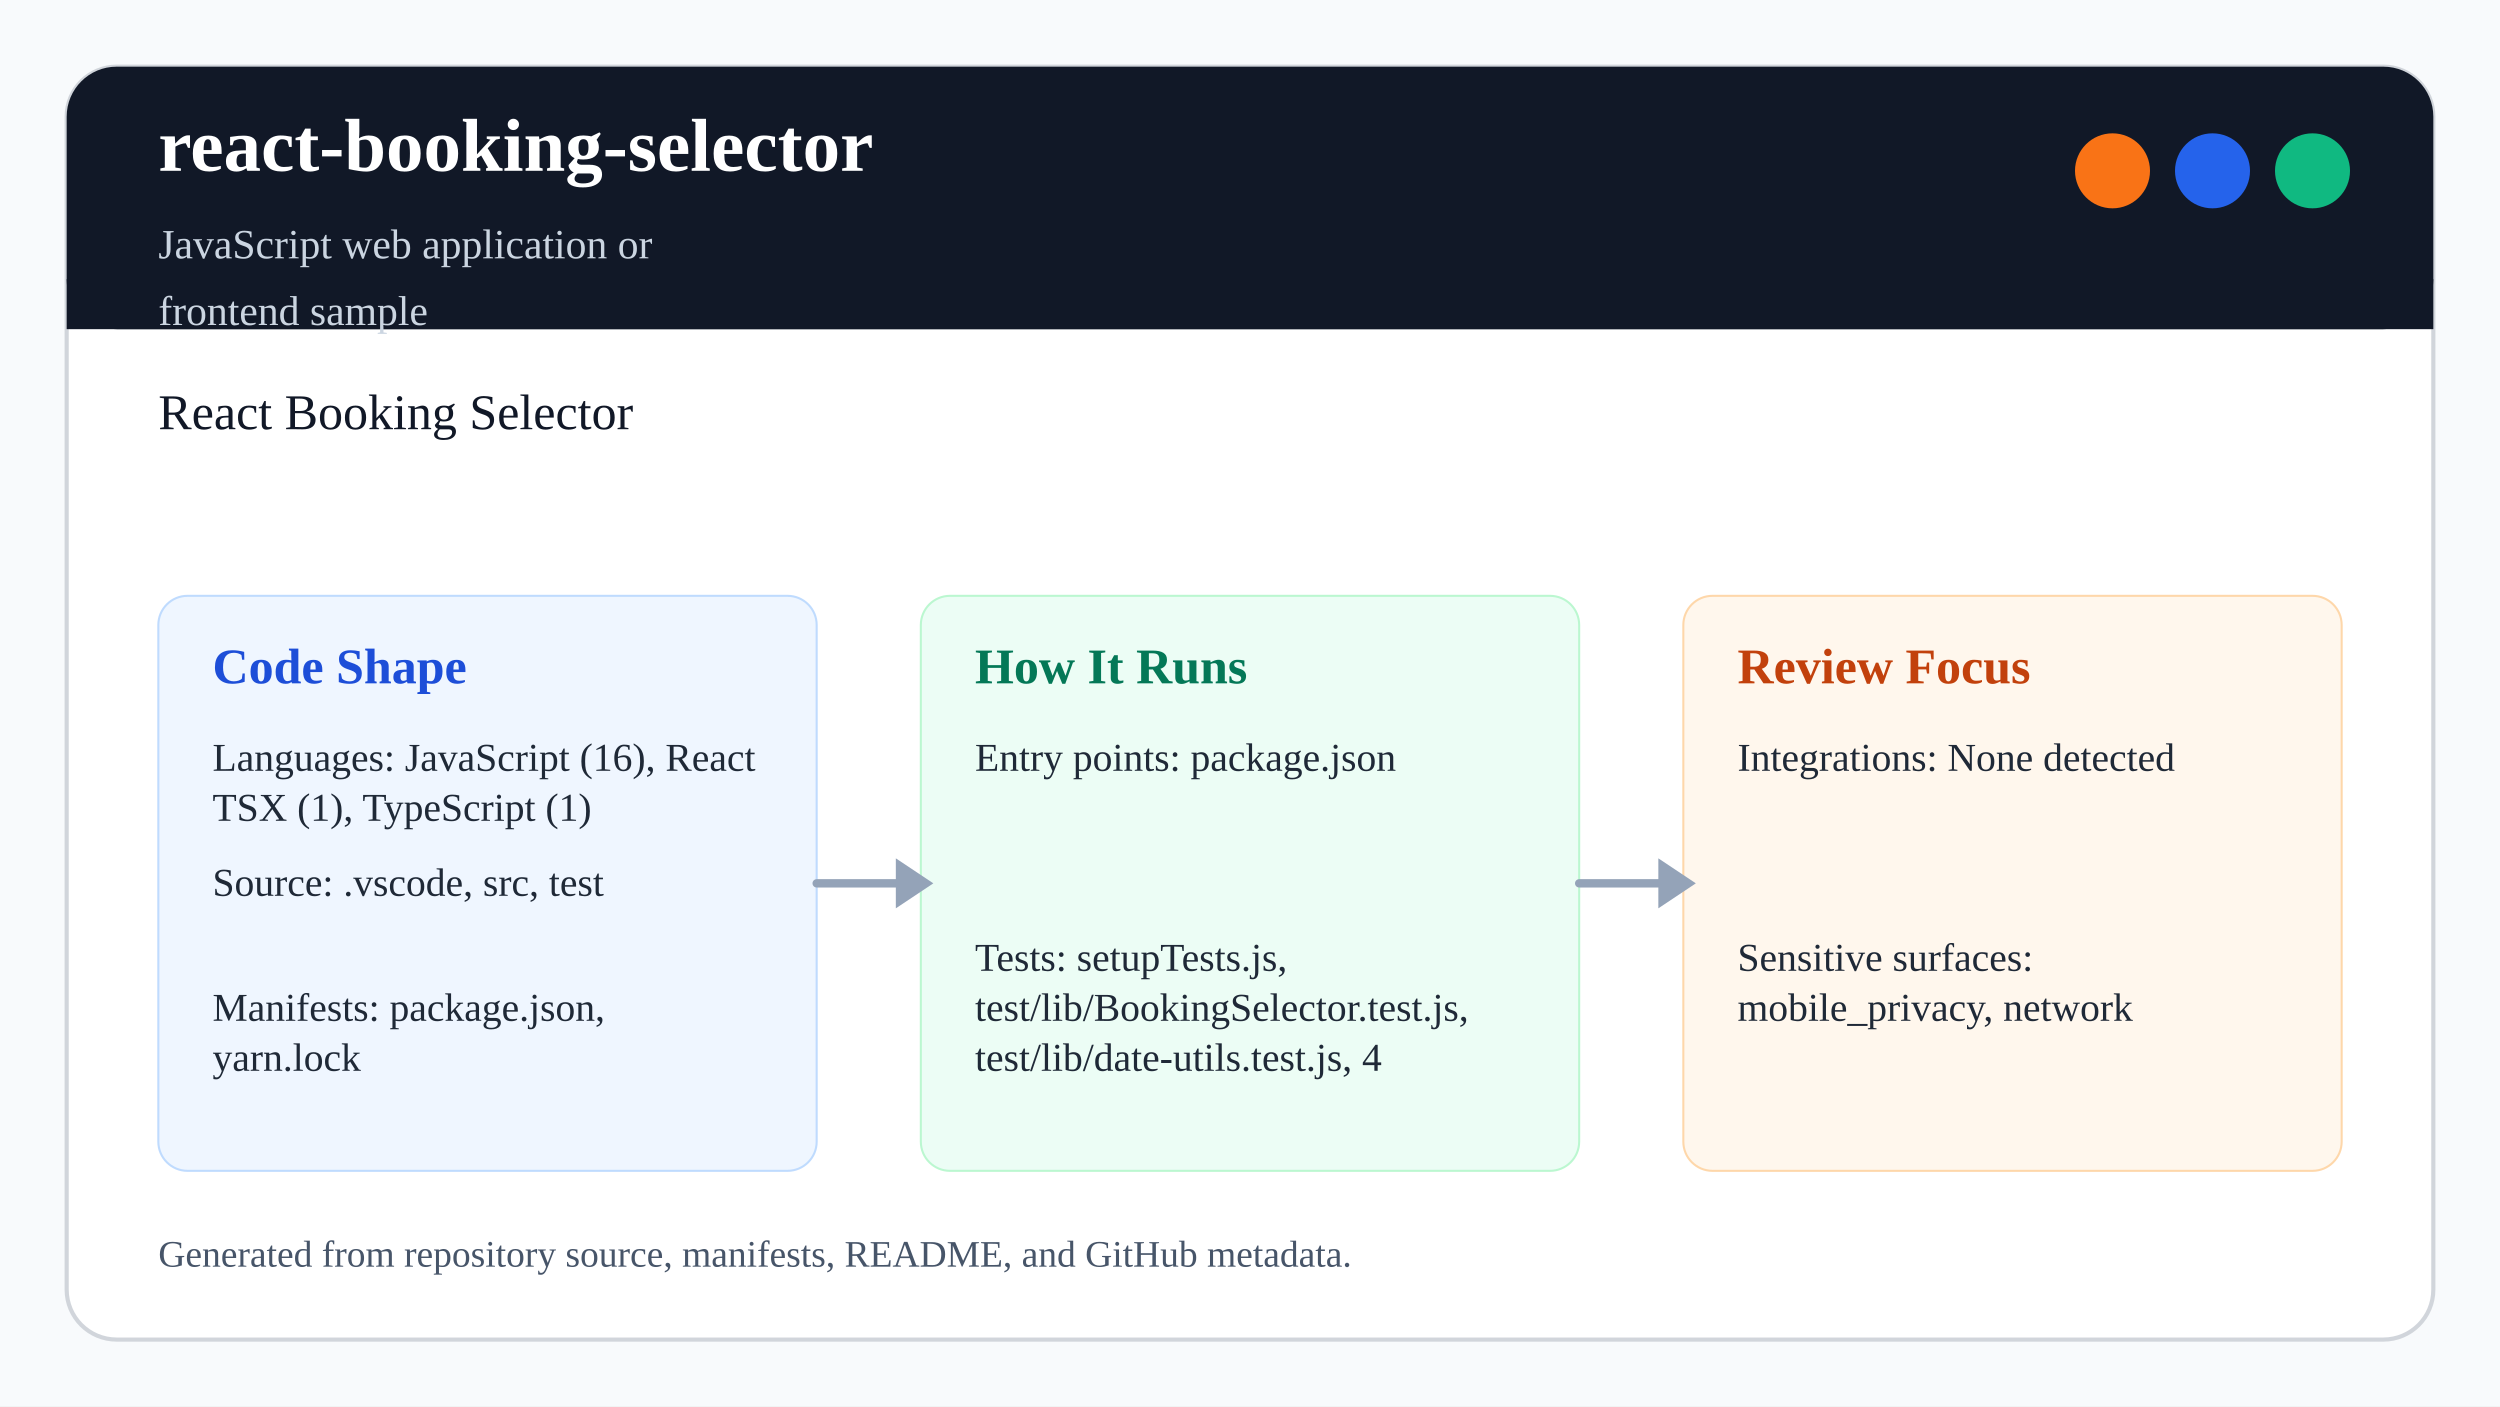
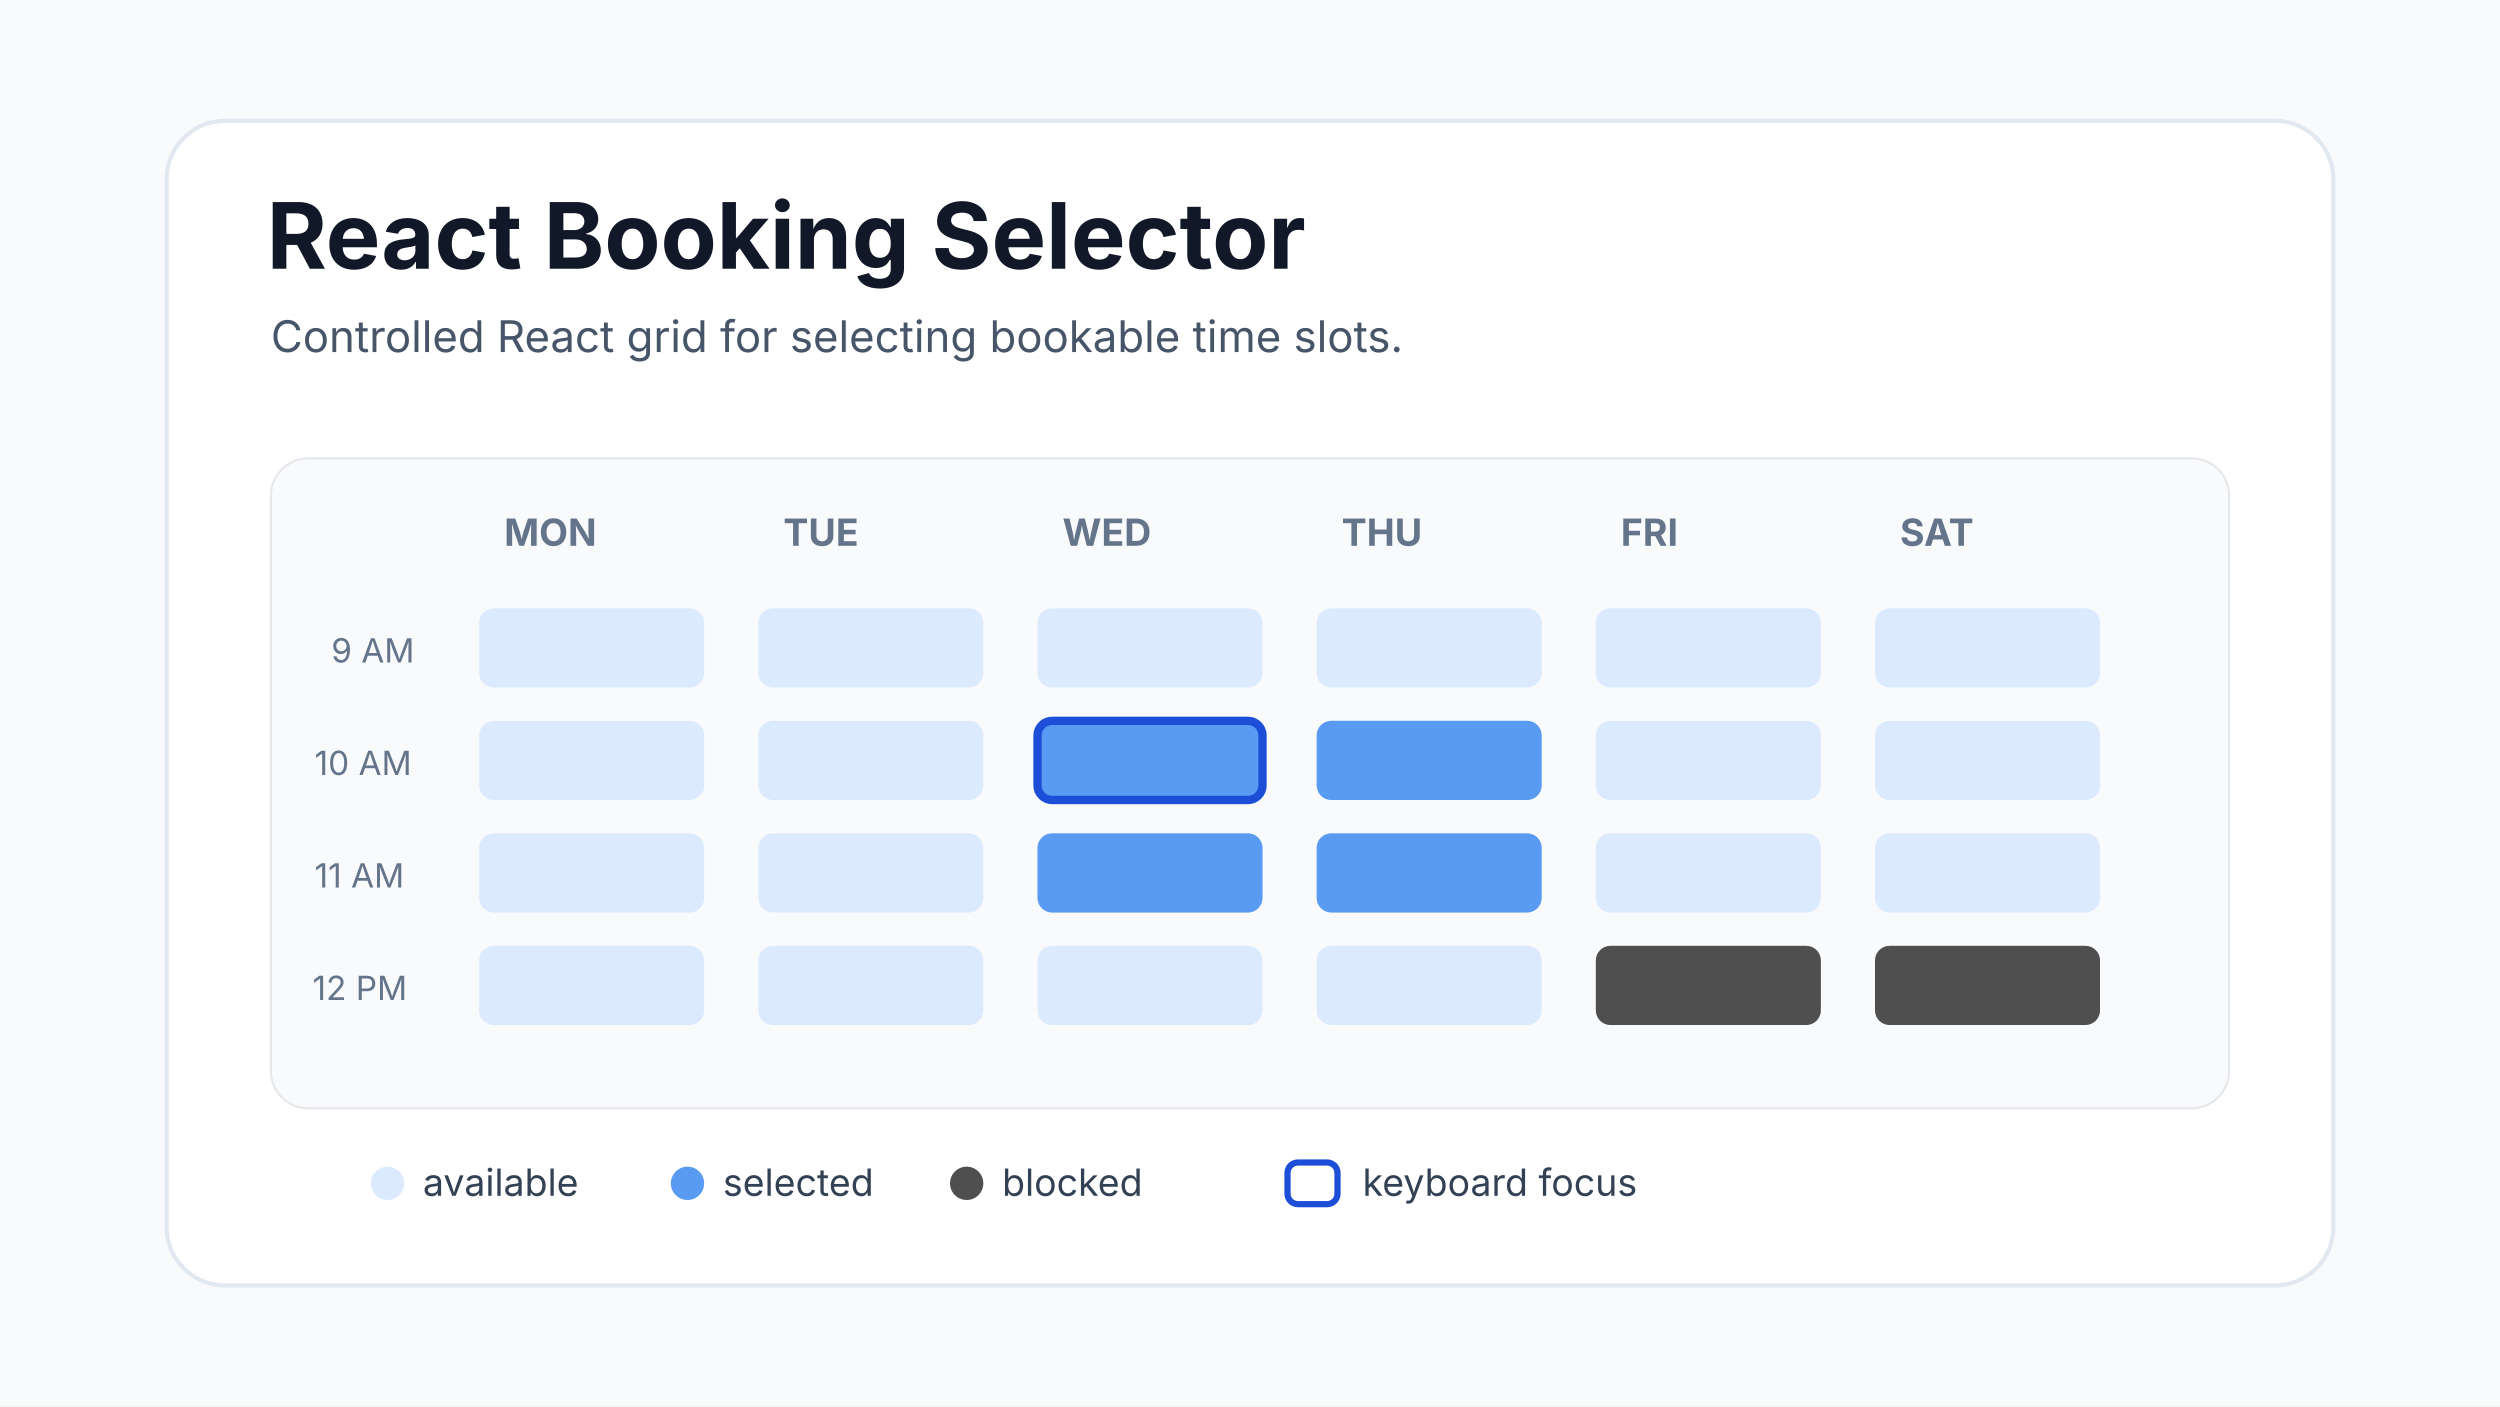
<svg xmlns="http://www.w3.org/2000/svg" width="1200" height="675" viewBox="0 0 1200 675" role="img" aria-labelledby="title desc">
  <rect width="1200" height="675" fill="#f8fafc" />
-   <rect x="32" y="32" width="1136" height="611" rx="24" fill="#ffffff" stroke="#d1d5db" stroke-width="2" />
-   <rect x="32" y="32" width="1136" height="126" rx="24" fill="#111827" />
-   <path d="M32 134h1136v24H32z" fill="#111827" />
-   <circle cx="1062" cy="82" r="18" fill="#2563eb" />
-   <circle cx="1110" cy="82" r="18" fill="#10b981" />
-   <circle cx="1014" cy="82" r="18" fill="#f97316" />
-   <text x="76" y="82" font-size="36" fill="#ffffff" font-weight="700">react-booking-selector</text>
-   <text x="76" y="124" font-size="20" fill="#cbd5e1">JavaScript web application or</text>
-   <text x="76" y="156" font-size="20" fill="#cbd5e1">frontend sample</text>
-   <text x="76" y="206" font-size="24" fill="#111827">React Booking Selector</text>
-   <rect x="76" y="286" width="316" height="276" rx="14" fill="#eff6ff" stroke="#bfdbfe" />
-   <text x="102" y="328" font-size="24" font-weight="700" fill="#1d4ed8">Code Shape</text>
-   <text x="102" y="370" font-size="19" fill="#1f2937">Languages: JavaScript (16), React</text>
-   <text x="102" y="394" font-size="19" fill="#1f2937">TSX (1), TypeScript (1)</text>
-   <text x="102" y="430" font-size="19" fill="#1f2937">Source: .vscode, src, test</text>
-   <text x="102" y="490" font-size="19" fill="#1f2937">Manifests: package.json,</text>
-   <text x="102" y="514" font-size="19" fill="#1f2937">yarn.lock</text>
-   <rect x="442" y="286" width="316" height="276" rx="14" fill="#ecfdf5" stroke="#bbf7d0" />
-   <text x="468" y="328" font-size="24" font-weight="700" fill="#047857">How It Runs</text>
-   <text x="468" y="370" font-size="19" fill="#1f2937">Entry points: package.json</text>
-   <text x="468" y="466" font-size="19" fill="#1f2937">Tests: setupTests.js,</text>
-   <text x="468" y="490" font-size="19" fill="#1f2937">test/lib/BookingSelector.test.js,</text>
-   <text x="468" y="514" font-size="19" fill="#1f2937">test/lib/date-utils.test.js, 4</text>
-   <rect x="808" y="286" width="316" height="276" rx="14" fill="#fff7ed" stroke="#fed7aa" />
-   <text x="834" y="328" font-size="24" font-weight="700" fill="#c2410c">Review Focus</text>
-   <text x="834" y="370" font-size="19" fill="#1f2937">Integrations: None detected</text>
-   <text x="834" y="466" font-size="19" fill="#1f2937">Sensitive surfaces:</text>
-   <text x="834" y="490" font-size="19" fill="#1f2937">mobile_privacy, network</text>
-   <path d="M392 424h50" stroke="#94a3b8" stroke-width="4" stroke-linecap="round" />
-   <path d="M430 412l18 12-18 12z" fill="#94a3b8" />
-   <path d="M758 424h50" stroke="#94a3b8" stroke-width="4" stroke-linecap="round" />
-   <path d="M796 412l18 12-18 12z" fill="#94a3b8" />
-   <text x="76" y="608" font-size="18" fill="#475569">Generated from repository source, manifests, README, and GitHub metadata.</text>
+   <rect x="80" y="58" width="1040" height="559" rx="28" fill="#ffffff" stroke="#e2e8f0" stroke-width="2" />
+   <text x="128" y="129" fill="#111827" font-family="Inter, Arial, sans-serif" font-size="44" font-weight="700">React Booking Selector</text>
+   <text x="130" y="169" fill="#475569" font-family="Inter, Arial, sans-serif" font-size="21">Controlled React grid for selecting bookable time slots.</text>
+   <rect x="130" y="220" width="940" height="312" rx="18" fill="#f9fafb" stroke="#e5e7eb" />
+   <text x="242" y="262" fill="#64748b" font-family="Inter, Arial, sans-serif" font-size="18" font-weight="700">MON</text>
+   <text x="376" y="262" fill="#64748b" font-family="Inter, Arial, sans-serif" font-size="18" font-weight="700">TUE</text>
+   <text x="510" y="262" fill="#64748b" font-family="Inter, Arial, sans-serif" font-size="18" font-weight="700">WED</text>
+   <text x="644" y="262" fill="#64748b" font-family="Inter, Arial, sans-serif" font-size="18" font-weight="700">THU</text>
+   <text x="778" y="262" fill="#64748b" font-family="Inter, Arial, sans-serif" font-size="18" font-weight="700">FRI</text>
+   <text x="912" y="262" fill="#64748b" font-family="Inter, Arial, sans-serif" font-size="18" font-weight="700">SAT</text>
+   <text x="159" y="318" fill="#64748b" font-family="Inter, Arial, sans-serif" font-size="16">9 AM</text>
+   <text x="151" y="372" fill="#64748b" font-family="Inter, Arial, sans-serif" font-size="16">10 AM</text>
+   <text x="151" y="426" fill="#64748b" font-family="Inter, Arial, sans-serif" font-size="16">11 AM</text>
+   <text x="150" y="480" fill="#64748b" font-family="Inter, Arial, sans-serif" font-size="16">12 PM</text>
+   <g fill="#dbeafe">
+     <rect x="230" y="292" width="108" height="38" rx="7" />
+     <rect x="364" y="292" width="108" height="38" rx="7" />
+     <rect x="498" y="292" width="108" height="38" rx="7" />
+     <rect x="632" y="292" width="108" height="38" rx="7" />
+     <rect x="766" y="292" width="108" height="38" rx="7" />
+     <rect x="900" y="292" width="108" height="38" rx="7" />
+     <rect x="230" y="346" width="108" height="38" rx="7" />
+     <rect x="364" y="346" width="108" height="38" rx="7" />
+     <rect x="498" y="346" width="108" height="38" rx="7" />
+     <rect x="632" y="346" width="108" height="38" rx="7" />
+     <rect x="766" y="346" width="108" height="38" rx="7" />
+     <rect x="900" y="346" width="108" height="38" rx="7" />
+     <rect x="230" y="400" width="108" height="38" rx="7" />
+     <rect x="364" y="400" width="108" height="38" rx="7" />
+     <rect x="498" y="400" width="108" height="38" rx="7" />
+     <rect x="632" y="400" width="108" height="38" rx="7" />
+     <rect x="766" y="400" width="108" height="38" rx="7" />
+     <rect x="900" y="400" width="108" height="38" rx="7" />
+     <rect x="230" y="454" width="108" height="38" rx="7" />
+     <rect x="364" y="454" width="108" height="38" rx="7" />
+     <rect x="498" y="454" width="108" height="38" rx="7" />
+     <rect x="632" y="454" width="108" height="38" rx="7" />
+     <rect x="766" y="454" width="108" height="38" rx="7" />
+     <rect x="900" y="454" width="108" height="38" rx="7" />
+   </g>
+   <g fill="#599af2">
+     <rect x="498" y="346" width="108" height="38" rx="7" />
+     <rect x="632" y="346" width="108" height="38" rx="7" />
+     <rect x="498" y="400" width="108" height="38" rx="7" />
+     <rect x="632" y="400" width="108" height="38" rx="7" />
+   </g>
+   <g fill="#4f4f4f">
+     <rect x="766" y="454" width="108" height="38" rx="7" />
+     <rect x="900" y="454" width="108" height="38" rx="7" />
+   </g>
+   <rect x="498" y="346" width="108" height="38" rx="7" fill="none" stroke="#1d4ed8" stroke-width="4" />
+   <g font-family="Inter, Arial, sans-serif" font-size="18" fill="#334155">
+     <circle cx="186" cy="568" r="8" fill="#dbeafe" />
+     <text x="203" y="574">available</text>
+     <circle cx="330" cy="568" r="8" fill="#599af2" />
+     <text x="347" y="574">selected</text>
+     <circle cx="464" cy="568" r="8" fill="#4f4f4f" />
+     <text x="481" y="574">blocked</text>
+     <rect x="618" y="558" width="24" height="20" rx="5" fill="none" stroke="#1d4ed8" stroke-width="3" />
+     <text x="654" y="574">keyboard focus</text>
+   </g>
</svg>
